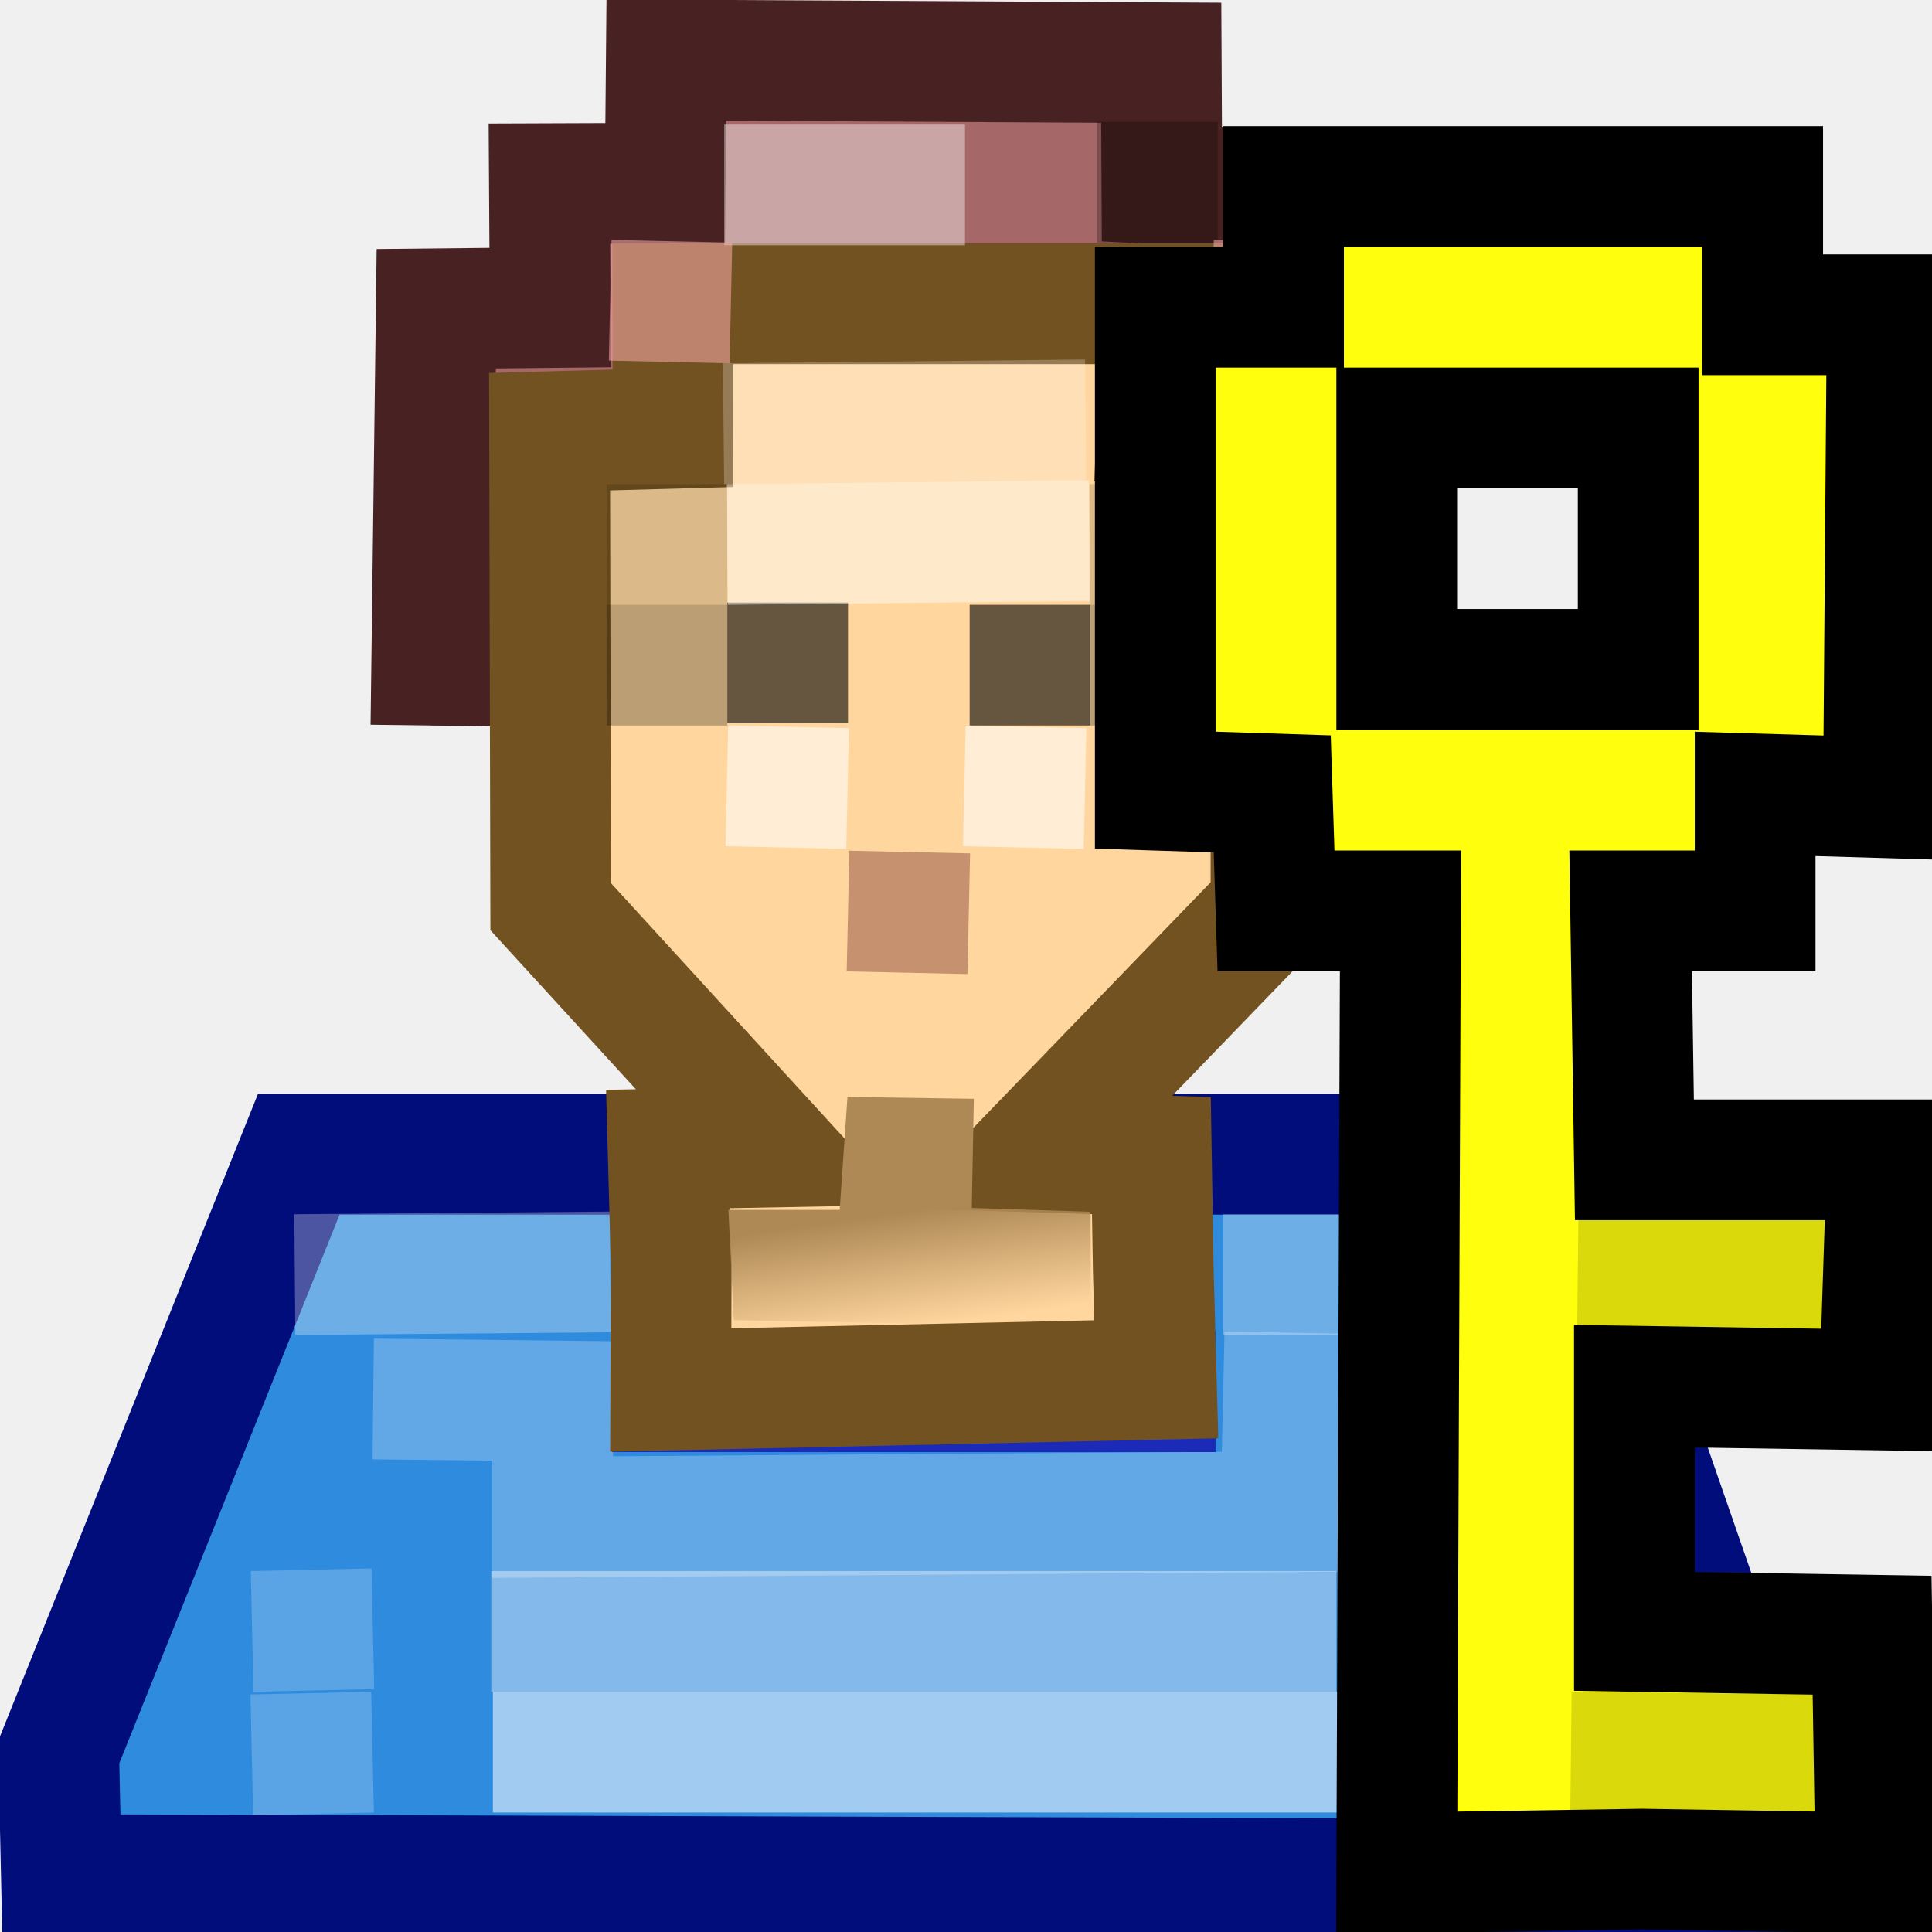
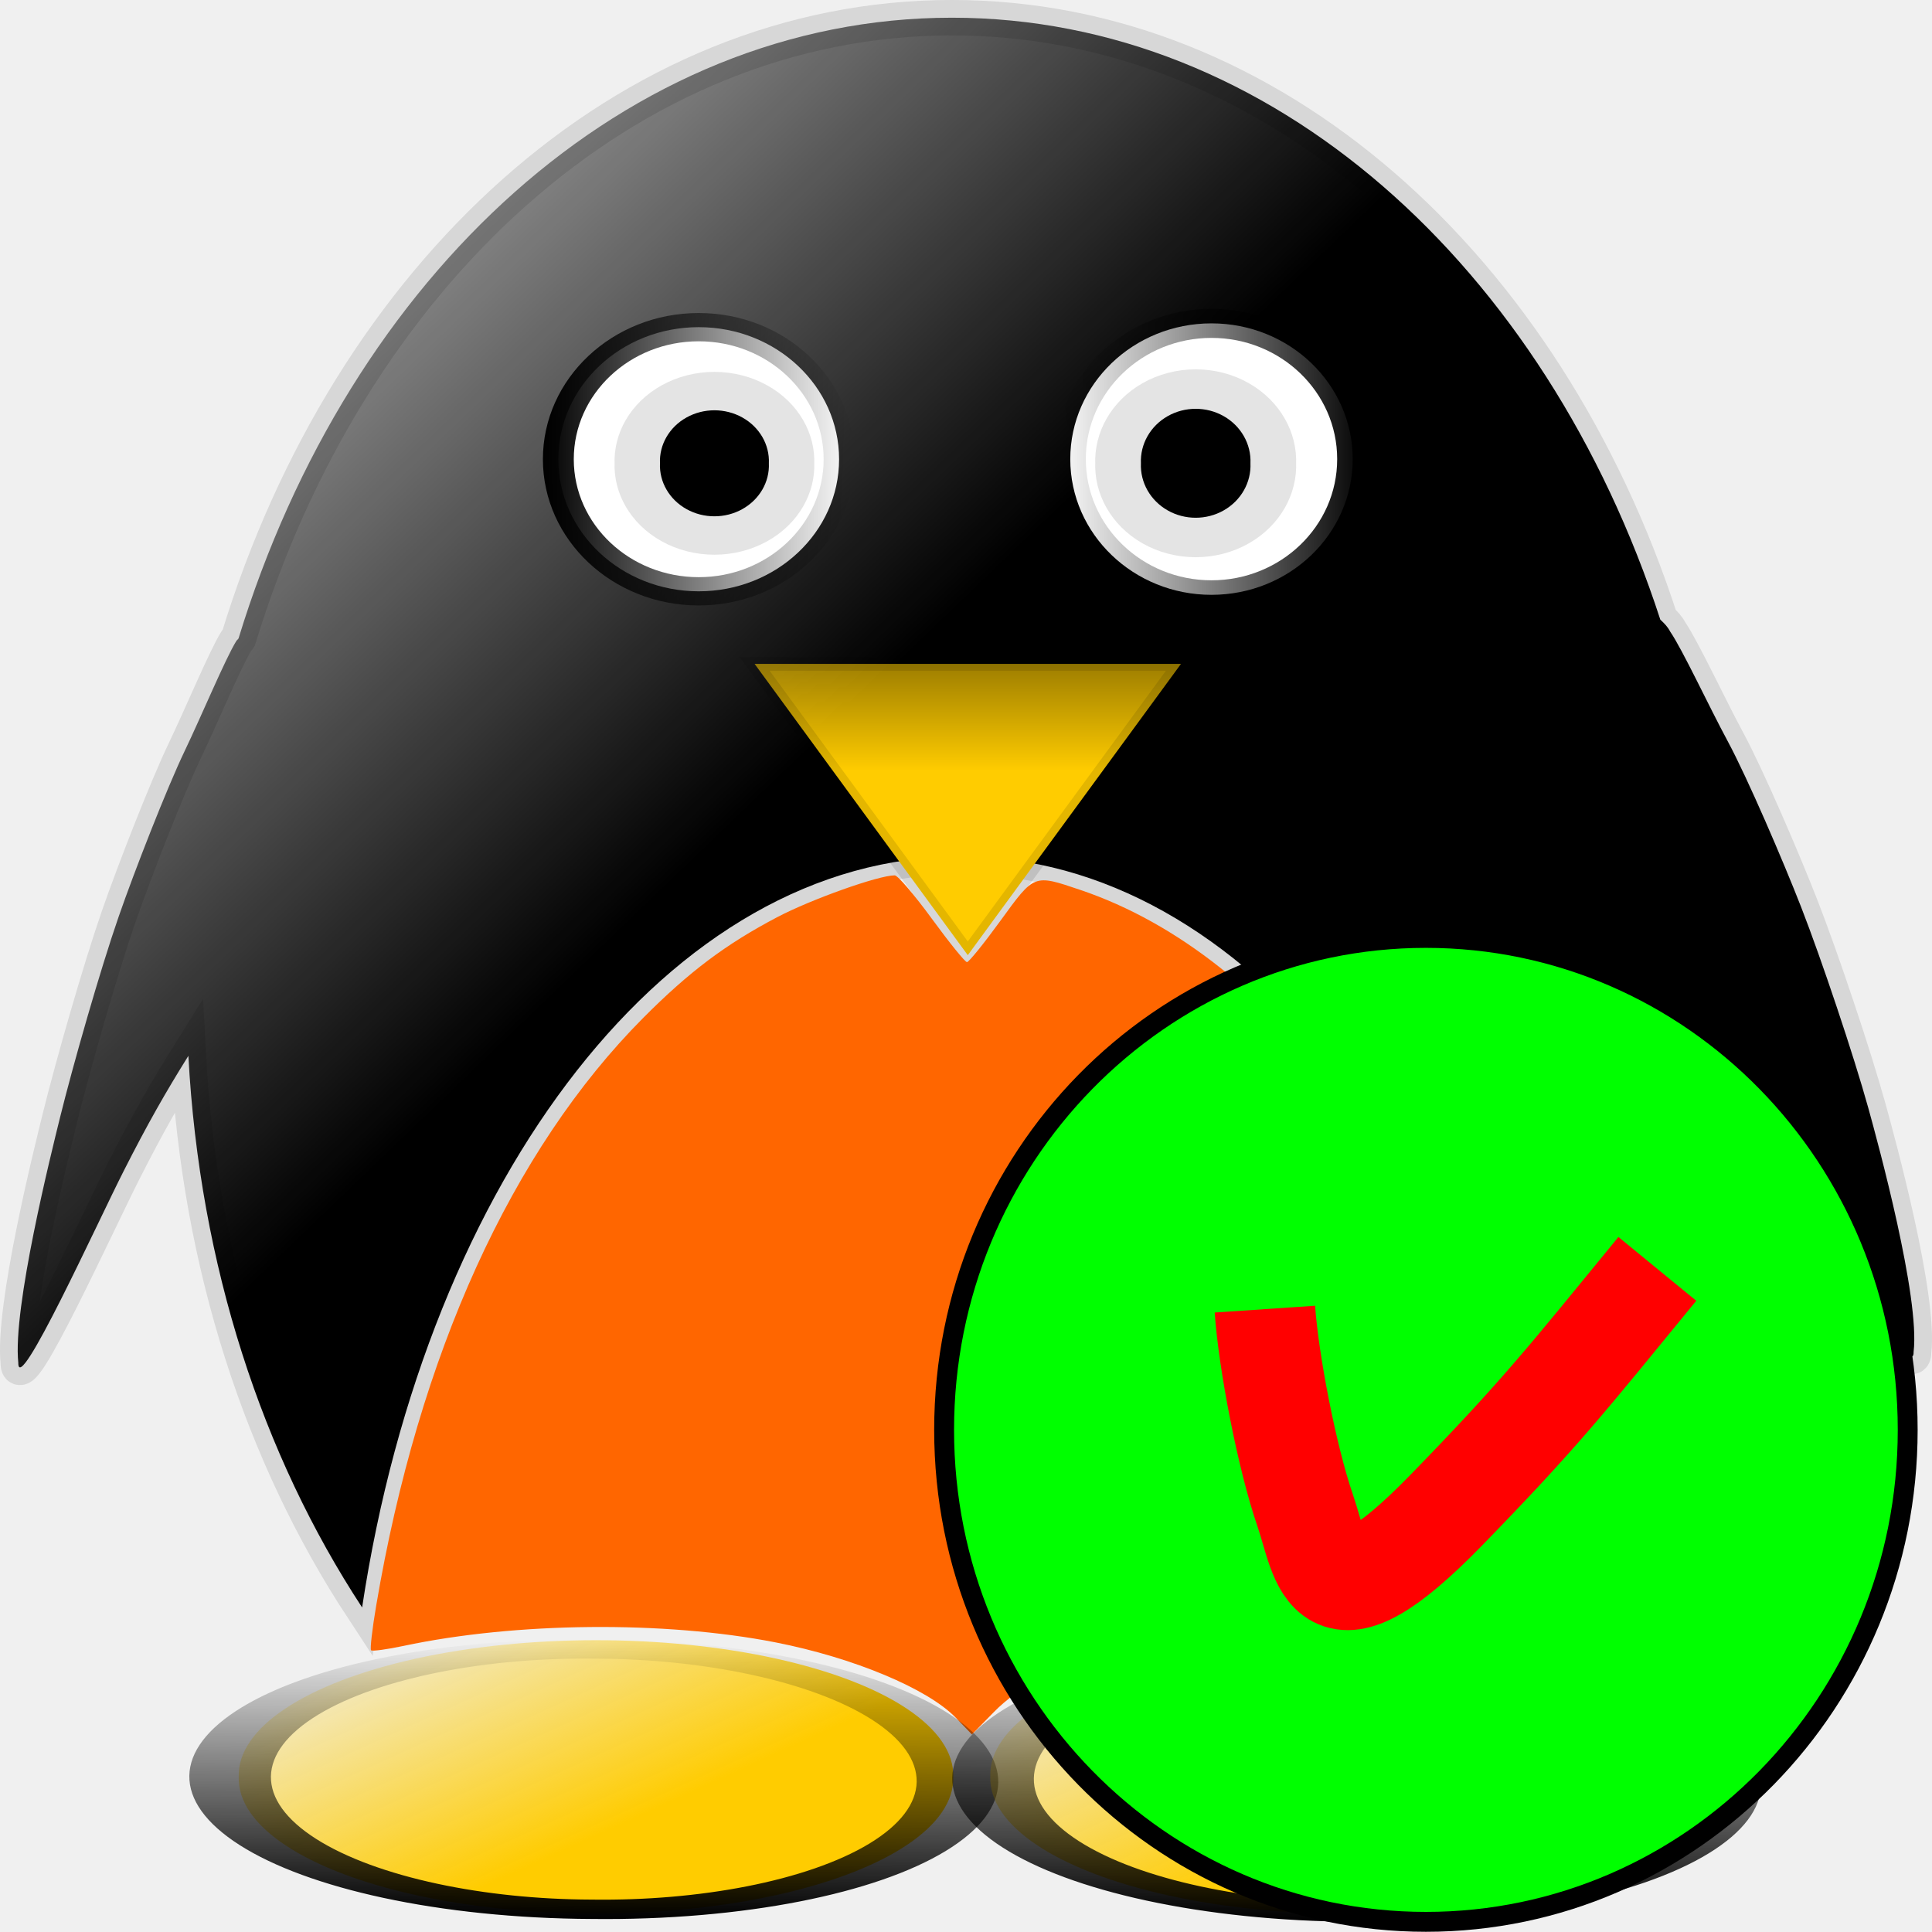
- <svg xmlns="http://www.w3.org/2000/svg" xmlns:xlink="http://www.w3.org/1999/xlink" width="96" height="96" id="svg2026" version="1.0">
-   <defs id="defs2028">
-     <linearGradient id="linearGradient3366">
-       <stop style="stop-color:#ae8955;stop-opacity:1;" offset="0" id="stop3368" />
-       <stop style="stop-color:#ae8955;stop-opacity:0;" offset="1" id="stop3370" />
+ <svg xmlns="http://www.w3.org/2000/svg" xmlns:xlink="http://www.w3.org/1999/xlink" width="96" height="96" id="svg4480" version="1.0">
+   <defs id="defs4482">
+     <linearGradient xlink:href="#linearGradient3595" id="linearGradient5518" gradientUnits="userSpaceOnUse" x1="53.543" y1="153.074" x2="69.19" y2="153.074" />
+     <linearGradient xlink:href="#linearGradient3278" id="linearGradient5516" gradientUnits="userSpaceOnUse" x1="62.878" y1="153.979" x2="56.949" y2="146.465" />
+     <linearGradient xlink:href="#linearGradient3595" id="linearGradient5514" gradientUnits="userSpaceOnUse" x1="53.543" y1="153.074" x2="69.19" y2="153.074" />
+     <linearGradient xlink:href="#linearGradient3278" id="linearGradient5512" gradientUnits="userSpaceOnUse" x1="62.878" y1="153.979" x2="56.949" y2="146.465" />
+     <linearGradient xlink:href="#linearGradient3306" id="linearGradient5510" gradientUnits="userSpaceOnUse" x1="76.014" y1="228.556" x2="76.014" y2="208.211" />
+     <linearGradient xlink:href="#linearGradient4811" id="linearGradient5508" gradientUnits="userSpaceOnUse" x1="227.794" y1="259.519" x2="237.886" y2="259.519" />
+     <linearGradient xlink:href="#linearGradient4811" id="linearGradient5506" gradientUnits="userSpaceOnUse" x1="227.794" y1="259.519" x2="237.886" y2="259.519" />
+     <linearGradient xlink:href="#linearGradient4823" id="linearGradient5504" gradientUnits="userSpaceOnUse" gradientTransform="matrix(2.099331,0,0,1.567918,-778.2585,-134.9011)" x1="202.768" y1="402.649" x2="178.996" y2="384.178" />
+     <linearGradient xlink:href="#linearGradient3595" id="linearGradient5108" gradientUnits="userSpaceOnUse" x1="53.543" y1="153.074" x2="69.19" y2="153.074" />
+     <linearGradient xlink:href="#linearGradient3278" id="linearGradient5106" gradientUnits="userSpaceOnUse" x1="62.878" y1="153.979" x2="56.949" y2="146.465" />
+     <linearGradient xlink:href="#linearGradient3595" id="linearGradient5104" gradientUnits="userSpaceOnUse" x1="53.543" y1="153.074" x2="69.19" y2="153.074" />
+     <linearGradient xlink:href="#linearGradient3278" id="linearGradient5102" gradientUnits="userSpaceOnUse" x1="62.878" y1="153.979" x2="56.949" y2="146.465" />
+     <linearGradient xlink:href="#linearGradient3306" id="linearGradient5100" gradientUnits="userSpaceOnUse" x1="76.014" y1="228.556" x2="76.014" y2="208.211" />
+     <linearGradient xlink:href="#linearGradient4811" id="linearGradient5098" gradientUnits="userSpaceOnUse" x1="227.794" y1="259.519" x2="237.886" y2="259.519" />
+     <linearGradient xlink:href="#linearGradient4811" id="linearGradient5096" gradientUnits="userSpaceOnUse" x1="227.794" y1="259.519" x2="237.886" y2="259.519" />
+     <linearGradient xlink:href="#linearGradient4823" id="linearGradient5142" gradientUnits="userSpaceOnUse" gradientTransform="matrix(2.099331,0,0,1.567918,-778.2585,-134.9011)" x1="202.768" y1="402.649" x2="178.996" y2="384.178" />
+     <linearGradient id="linearGradient3595">
+       <stop style="stop-color:#000000;stop-opacity:1;" offset="0" id="stop3597" />
+       <stop style="stop-color:#000000;stop-opacity:0;" offset="1" id="stop3599" />
    </linearGradient>
-     <linearGradient id="linearGradient3013">
-       <stop style="stop-color:white;stop-opacity:1;" offset="0" id="stop3015" />
-       <stop style="stop-color:white;stop-opacity:0;" offset="1" id="stop3017" />
+     <linearGradient id="linearGradient3278">
+       <stop id="stop3280" offset="0" style="stop-color:#ffcc00;stop-opacity:1;" />
+       <stop id="stop3282" offset="1" style="stop-color:#ffcc00;stop-opacity:0;" />
    </linearGradient>
-     <linearGradient id="linearGradient2911">
-       <stop style="stop-color:#cfa469;stop-opacity:1;" offset="0" id="stop2913" />
-       <stop style="stop-color:#cfa469;stop-opacity:0;" offset="1" id="stop2915" />
+     <linearGradient id="linearGradient3306">
+       <stop id="stop3308" offset="0" style="stop-color:#ffcc00;stop-opacity:1;" />
+       <stop id="stop3310" offset="1" style="stop-color:#ffcc00;stop-opacity:0;" />
    </linearGradient>
-     <linearGradient id="linearGradient3442">
-       <stop style="stop-color:black;stop-opacity:1;" offset="0" id="stop3444" />
-       <stop style="stop-color:black;stop-opacity:0;" offset="1" id="stop3446" />
+     <linearGradient id="linearGradient4811">
+       <stop id="stop4813" offset="0" style="stop-color:#000000;stop-opacity:1;" />
+       <stop id="stop4815" offset="1" style="stop-color:#000000;stop-opacity:0;" />
    </linearGradient>
-     <linearGradient id="linearGradient3415">
-       <stop style="stop-color:white;stop-opacity:1;" offset="0" id="stop3417" />
-       <stop style="stop-color:white;stop-opacity:0;" offset="1" id="stop3419" />
+     <linearGradient id="linearGradient4823">
+       <stop id="stop4825" offset="0" style="stop-color:#000000;stop-opacity:1;" />
+       <stop id="stop4827" offset="1" style="stop-color:#000000;stop-opacity:0;" />
    </linearGradient>
-     <linearGradient id="linearGradient3405">
-       <stop style="stop-color:white;stop-opacity:1;" offset="0" id="stop3407" />
-       <stop style="stop-color:white;stop-opacity:0;" offset="1" id="stop3409" />
-     </linearGradient>
-     <linearGradient id="linearGradient2404">
-       <stop style="stop-color:#ffffff;stop-opacity:1;" offset="0" id="stop2406" />
-       <stop style="stop-color:#ffffff;stop-opacity:0;" offset="1" id="stop2408" />
-     </linearGradient>
-     <linearGradient xlink:href="#linearGradient3012" id="linearGradient2286" gradientUnits="userSpaceOnUse" gradientTransform="matrix(1.189866,0,0,1.189677,-7.516981,-4.68647)" x1="10.108" y1="12.784" x2="14.733" y2="12.784" spreadMethod="reflect" />
-     <linearGradient id="linearGradient3743">
-       <stop style="stop-color:#000000;stop-opacity:1;" offset="0" id="stop3745" />
-       <stop style="stop-color:#000000;stop-opacity:0;" offset="1" id="stop3747" />
-     </linearGradient>
-     <linearGradient id="linearGradient3733">
-       <stop style="stop-color:#000000;stop-opacity:1;" offset="0" id="stop3735" />
-       <stop style="stop-color:#000000;stop-opacity:0;" offset="1" id="stop3737" />
-     </linearGradient>
-     <radialGradient xlink:href="#linearGradient4900" id="radialGradient6321" gradientUnits="userSpaceOnUse" gradientTransform="matrix(0.140191,0,0,3.467823e-2,-158.9206,-19.9118)" cx="1059.926" cy="60.916" fx="1059.926" fy="60.916" r="59.479" />
-     <linearGradient id="linearGradient3019">
-       <stop style="stop-color:#ffffff;stop-opacity:1;" offset="0" id="stop3021" />
-       <stop id="stop2485" offset="0.25" style="stop-color:#ffffff;stop-opacity:0.655;" />
-       <stop id="stop2477" offset="0.5" style="stop-color:#000000;stop-opacity:0.299;" />
-       <stop style="stop-color:#ffffff;stop-opacity:0.247;" offset="0.75" id="stop2481" />
-       <stop id="stop2483" offset="0.875" style="stop-color:#ffffff;stop-opacity:1;" />
-       <stop style="stop-color:#ffffff;stop-opacity:1;" offset="1" id="stop3023" />
-     </linearGradient>
-     <linearGradient xlink:href="#linearGradient3019" id="linearGradient6323" gradientUnits="userSpaceOnUse" gradientTransform="matrix(1.91186e-2,-0.177887,-0.180489,-2.700197e-4,20.83249,22.24678)" spreadMethod="reflect" x1="-86.469" y1="59.117" x2="152.718" y2="62.138" />
-     <linearGradient id="linearGradient3031">
-       <stop style="stop-color:#000000;stop-opacity:1;" offset="0" id="stop3033" />
-       <stop style="stop-color:#000000;stop-opacity:0;" offset="1" id="stop3035" />
-     </linearGradient>
-     <linearGradient xlink:href="#linearGradient3031" id="linearGradient6325" gradientUnits="userSpaceOnUse" gradientTransform="matrix(-1.369896e-2,-0.234664,-0.172042,-1.137148e-3,21.97012,27.75445)" x1="61.333" y1="74.088" x2="96.821" y2="73.013" />
-     <linearGradient id="linearGradient3150">
-       <stop style="stop-color:#ffffff;stop-opacity:1;" offset="0" id="stop3152" />
-       <stop style="stop-color:#ffffff;stop-opacity:0;" offset="1" id="stop3154" />
-     </linearGradient>
-     <linearGradient xlink:href="#linearGradient3150" id="linearGradient6327" gradientUnits="userSpaceOnUse" gradientTransform="matrix(-0.19376,-1.492815e-3,-3.361656e-3,0.25488,41.0169,-5.690754)" x1="64.759" y1="6.495" x2="65.223" y2="30.935" />
-     <linearGradient id="linearGradient2683">
-       <stop style="stop-color:#ffffff;stop-opacity:1;" offset="0" id="stop2685" />
-       <stop style="stop-color:#ffffff;stop-opacity:0;" offset="1" id="stop2687" />
-     </linearGradient>
-     <linearGradient xlink:href="#linearGradient2683" id="linearGradient6329" gradientUnits="userSpaceOnUse" gradientTransform="matrix(9.639045e-3,-0.221663,-0.151151,2.009705e-3,76.4258,14.56862)" x1="110.722" y1="380.907" x2="25.045" y2="424.196" />
-     <linearGradient xlink:href="#linearGradient2814" id="linearGradient6331" gradientUnits="userSpaceOnUse" gradientTransform="matrix(7.877002e-3,-0.166685,-0.150321,1.461963e-3,81.0278,45.16368)" x1="138.32" y1="483.379" x2="181.498" y2="484.258" />
-     <linearGradient id="linearGradient2814">
-       <stop style="stop-color:#ffffff;stop-opacity:1;" offset="0" id="stop2816" />
-       <stop style="stop-color:#ffffff;stop-opacity:0;" offset="1" id="stop2818" />
-     </linearGradient>
-     <linearGradient xlink:href="#linearGradient2814" id="linearGradient6333" gradientUnits="userSpaceOnUse" gradientTransform="matrix(7.121993e-3,-0.151621,-0.103865,1.048699e-3,56.09295,41.8256)" x1="180.402" y1="500.822" x2="210.253" y2="485.397" />
-     <radialGradient xlink:href="#linearGradient4900" id="radialGradient2256" gradientUnits="userSpaceOnUse" gradientTransform="matrix(0.140068,0,0,5.240479e-2,-138.8925,13.93733)" cx="1059.926" cy="60.916" fx="1059.926" fy="60.916" r="59.479" />
-     <linearGradient xlink:href="#linearGradient4242" id="linearGradient2258" gradientUnits="userSpaceOnUse" x1="390.39" y1="1120.912" x2="465.564" y2="1253.42" />
-     <radialGradient xlink:href="#linearGradient4234" id="radialGradient2260" gradientUnits="userSpaceOnUse" cx="342.121" cy="1181.537" fx="342.121" fy="1181.537" r="109.99" />
-     <linearGradient xlink:href="#linearGradient3012" id="linearGradient2262" gradientUnits="userSpaceOnUse" gradientTransform="matrix(0.927007,0,0,0.927007,28.26143,3.270183)" x1="12.937" y1="13.366" x2="14.733" y2="12.784" />
-     <linearGradient id="linearGradient4667">
-       <stop style="stop-color:#ffffff;stop-opacity:1;" offset="0" id="stop4669" />
-       <stop style="stop-color:#ffffff;stop-opacity:0;" offset="1" id="stop4671" />
-     </linearGradient>
-     <linearGradient xlink:href="#linearGradient4667" id="linearGradient4673" x1="-1.081" y1="1.91" x2="5.592" y2="5.93" gradientUnits="userSpaceOnUse" spreadMethod="repeat" />
-     <linearGradient id="linearGradient4679">
-       <stop style="stop-color:#ffffff;stop-opacity:1;" offset="0" id="stop4681" />
-       <stop style="stop-color:#ffffff;stop-opacity:0;" offset="1" id="stop4683" />
-     </linearGradient>
-     <linearGradient xlink:href="#linearGradient4679" id="linearGradient4685" x1="4.474" y1="2.827" x2="4.074" y2="1.4" gradientUnits="userSpaceOnUse" />
-     <linearGradient id="linearGradient3012">
-       <stop style="stop-color:#ffffff;stop-opacity:1;" offset="0" id="stop3014" />
-       <stop style="stop-color:#ffffff;stop-opacity:0;" offset="1" id="stop3016" />
-     </linearGradient>
-     <linearGradient id="linearGradient2993">
-       <stop style="stop-color:#ffffff;stop-opacity:1;" offset="0" id="stop2995" />
-       <stop style="stop-color:#ffffff;stop-opacity:0;" offset="1" id="stop2997" />
-     </linearGradient>
-     <radialGradient xlink:href="#linearGradient4900" id="radialGradient3801" gradientUnits="userSpaceOnUse" gradientTransform="matrix(0.140068,0,0,5.240479e-2,-138.8258,13.96246)" cx="1059.926" cy="60.916" fx="1059.926" fy="60.916" r="59.479" />
-     <linearGradient id="linearGradient4242">
-       <stop style="stop-color:#ffffff;stop-opacity:1;" offset="0" id="stop4244" />
-       <stop style="stop-color:#ffffff;stop-opacity:0;" offset="1" id="stop4246" />
-     </linearGradient>
-     <linearGradient xlink:href="#linearGradient4242" id="linearGradient4248" x1="390.39" y1="1120.912" x2="465.564" y2="1253.42" gradientUnits="userSpaceOnUse" />
-     <linearGradient id="linearGradient4234">
-       <stop style="stop-color:#ffffff;stop-opacity:1;" offset="0" id="stop4236" />
-       <stop style="stop-color:#ffffff;stop-opacity:0;" offset="1" id="stop4238" />
-     </linearGradient>
-     <radialGradient xlink:href="#linearGradient4234" id="radialGradient3846" cx="342.121" cy="1181.537" fx="342.121" fy="1181.537" r="109.99" gradientUnits="userSpaceOnUse" />
-     <linearGradient id="linearGradient4900">
-       <stop style="stop-color:#000000;stop-opacity:1;" offset="0" id="stop4902" />
-       <stop style="stop-color:#000000;stop-opacity:0;" offset="1" id="stop4904" />
-     </linearGradient>
-     <linearGradient xlink:href="#linearGradient2993" id="linearGradient2999" x1="6.244" y1="4.769" x2="8.137" y2="6.931" gradientUnits="userSpaceOnUse" />
-     <linearGradient xlink:href="#linearGradient3012" id="linearGradient3018" x1="12.937" y1="13.366" x2="14.733" y2="12.784" gradientUnits="userSpaceOnUse" gradientTransform="matrix(0.905083,0,0,-0.905083,-0.335587,23.70696)" />
-     <linearGradient xlink:href="#linearGradient3012" id="linearGradient4402" gradientUnits="userSpaceOnUse" gradientTransform="matrix(0.905083,0,0,-0.905083,-0.592111,23.6152)" x1="12.937" y1="13.366" x2="14.733" y2="12.784" />
-     <linearGradient xlink:href="#linearGradient4667" id="linearGradient2476" gradientUnits="userSpaceOnUse" spreadMethod="repeat" x1="-1.081" y1="1.91" x2="5.592" y2="5.93" />
-     <linearGradient xlink:href="#linearGradient4679" id="linearGradient2478" gradientUnits="userSpaceOnUse" x1="4.252" y1="1.984" x2="3.599" y2="0.597" />
-     <linearGradient xlink:href="#linearGradient3031" id="linearGradient3676" gradientUnits="userSpaceOnUse" gradientTransform="matrix(-1.340481e-2,-0.248579,-0.168348,-1.204574e-3,21.60135,29.40044)" x1="61.333" y1="74.088" x2="96.821" y2="73.013" />
-     <linearGradient xlink:href="#linearGradient3150" id="linearGradient3678" gradientUnits="userSpaceOnUse" gradientTransform="matrix(-0.181996,-1.171929e-3,-3.157555e-3,0.200093,21.26333,-0.922152)" x1="64.567" y1="17.566" x2="64.937" y2="33.659" />
-     <linearGradient xlink:href="#linearGradient3733" id="linearGradient3739" x1="9.645" y1="17" x2="9.654" y2="19" gradientUnits="userSpaceOnUse" gradientTransform="matrix(0.763801,0,0,1.427397,2.25158,-7.048383)" />
-     <radialGradient xlink:href="#linearGradient3743" id="radialGradient3749" cx="3.337" cy="17.52" fx="3.337" fy="17.52" r="1" gradientUnits="userSpaceOnUse" gradientTransform="matrix(2.024072,0,0,2.973355,-3.311436,-34.87565)" />
-     <radialGradient xlink:href="#linearGradient3743" id="radialGradient3753" gradientUnits="userSpaceOnUse" gradientTransform="matrix(2.024072,0,0,2.973355,-23.09062,-34.87565)" cx="3.337" cy="17.52" fx="3.337" fy="17.52" r="1" />
-     <radialGradient xlink:href="#linearGradient2404" id="radialGradient2410" cx="5.222" cy="4.5" fx="5.222" fy="4.5" r="2.5" gradientTransform="matrix(0,0.5625,-0.7375,0,11.81875,-0.28125)" gradientUnits="userSpaceOnUse" />
-     <linearGradient xlink:href="#linearGradient3405" id="linearGradient3411" x1="6.63" y1="7.69" x2="6.562" y2="12.877" gradientUnits="userSpaceOnUse" gradientTransform="matrix(1.147047,0,0,0.852428,-1.176769,2.336589)" />
-     <linearGradient xlink:href="#linearGradient3415" id="linearGradient3421" x1="5.225" y1="0.85" x2="8.15" y2="9.25" gradientUnits="userSpaceOnUse" gradientTransform="matrix(1.144421,0,0,1.020223,-21.15539,5.669005e-2)" spreadMethod="reflect" />
-     <linearGradient xlink:href="#linearGradient3442" id="linearGradient3448" x1="6.469" y1="10.141" x2="9.281" y2="13.547" gradientUnits="userSpaceOnUse" gradientTransform="matrix(1.145154,0,0,0.99817,-21.16162,7.714609e-2)" />
-     <linearGradient xlink:href="#linearGradient3415" id="linearGradient2870" gradientUnits="userSpaceOnUse" gradientTransform="matrix(1.144421,0,0,1.020223,-12.75072,16.14186)" spreadMethod="reflect" x1="5.225" y1="0.85" x2="8.15" y2="9.25" />
-     <linearGradient xlink:href="#linearGradient3013" id="linearGradient3066" gradientUnits="userSpaceOnUse" x1="7.928" y1="9" x2="8.062" y2="15.417" gradientTransform="translate(24.18462,1.889301)" />
-     <linearGradient xlink:href="#linearGradient2911" id="linearGradient3068" gradientUnits="userSpaceOnUse" x1="7.555" y1="10.007" x2="7.555" y2="11.694" gradientTransform="translate(24.18462,1.889301)" />
-     <linearGradient xlink:href="#linearGradient3366" id="linearGradient3372" x1="7.51" y1="10.028" x2="7.643" y2="10.98" gradientUnits="userSpaceOnUse" />
-     <linearGradient xlink:href="#linearGradient3366" id="linearGradient4159" gradientUnits="userSpaceOnUse" x1="7.51" y1="10.028" x2="7.643" y2="10.98" gradientTransform="matrix(5.998874,0,0,5.998874,0.14559,5.681232e-2)" />
  </defs>
  <g id="layer1">
-     <path style="fill:#2f8bdd;fill-opacity:1;fill-rule:evenodd;stroke:#000d7a;stroke-width:5.999px;stroke-linecap:butt;stroke-linejoin:miter;stroke-opacity:1" d="M 2.916,87.068 L 14.846,57.356 L 76.618,57.356 L 87.036,87.333 L 87.202,93.411 L 3.049,93.146 L 2.916,87.068 z " id="path2866" />
-     <path style="opacity:0.25;fill:none;fill-rule:evenodd;stroke:white;stroke-width:5.999px;stroke-linecap:butt;stroke-linejoin:miter;stroke-opacity:1" d="M 18.545,69.515 L 27.458,69.613 L 27.458,75.383 L 63.646,75.118 L 63.778,69.216 L 72.535,69.382" id="path3102" />
-     <path style="opacity:0.407;fill:none;fill-rule:evenodd;stroke:white;stroke-width:5.999px;stroke-linecap:butt;stroke-linejoin:miter;stroke-opacity:1" d="M 24.411,81.065 L 66.403,81.065" id="path3117" />
-     <path style="opacity:0.547;fill:none;fill-rule:evenodd;stroke:white;stroke-width:5.999px;stroke-linecap:butt;stroke-linejoin:miter;stroke-opacity:1" d="M 24.489,87.064 L 66.481,87.064" id="path3119" />
-     <path style="opacity:0.209;fill:none;fill-rule:evenodd;stroke:white;stroke-width:5.999px;stroke-linecap:butt;stroke-linejoin:miter;stroke-opacity:1" d="M 12.512,87.197 L 18.511,87.064" id="path3132" />
-     <path style="opacity:0.209;fill:none;fill-rule:evenodd;stroke:white;stroke-width:5.999px;stroke-linecap:butt;stroke-linejoin:miter;stroke-opacity:1" d="M 12.528,81.065 L 18.527,80.933" id="path3134" />
-     <path style="opacity:0.297;fill:none;fill-rule:evenodd;stroke:white;stroke-width:5.999px;stroke-linecap:butt;stroke-linejoin:miter;stroke-opacity:1" d="M 14.649,63.334 L 30.324,63.201" id="path3144" />
-     <path style="opacity:0.297;fill:none;fill-rule:evenodd;stroke:white;stroke-width:5.999px;stroke-linecap:butt;stroke-linejoin:miter;stroke-opacity:1" d="M 60.779,63.334 L 75.792,63.334" id="path3146" />
-     <path style="fill:none;fill-rule:evenodd;stroke:#1b2bb7;stroke-width:5.999px;stroke-linecap:butt;stroke-linejoin:miter;stroke-opacity:1" d="M 30.41,69.153 L 60.405,69.153" id="path3364" />
-     <path style="fill:#a56767;fill-opacity:1;fill-rule:evenodd;stroke:#482222;stroke-width:5.999px;stroke-linecap:butt;stroke-linejoin:miter;stroke-opacity:1" d="M 21.412,36.05 L 21.677,15.342 L 27.338,15.282 L 27.299,9.125 L 33.053,9.103 L 33.108,2.983 L 57.702,3.116 L 57.733,9.147 L 63.433,9.445 L 63.201,15.036 L 68.801,15.059 L 69.133,36.05" id="path2874" />
-     <path style="fill:#ffd69e;fill-opacity:1;fill-rule:evenodd;stroke:#735221;stroke-width:5.999px;stroke-linecap:butt;stroke-linejoin:miter;stroke-opacity:1" d="M 57.455,68.537 L 57.306,63.097 L 57.212,57.42 L 51.38,57.239 L 63.155,45.054 L 63.155,21.127 L 57.509,20.996 L 57.78,15.095 L 33.433,15.095 L 33.44,21.282 L 27.309,21.451 L 27.364,45.054 L 38.289,56.997 L 33.196,57.094 L 33.352,62.816 L 33.329,69.068 L 57.455,68.537 z " id="path2872" />
-     <path style="opacity:1;fill:url(#linearGradient4159);fill-opacity:1;fill-rule:evenodd;stroke:none;stroke-width:1px;stroke-linecap:butt;stroke-linejoin:miter;stroke-opacity:1" d="M 42.11,54.506 L 48.39,54.599 L 48.285,60.024 L 54.19,60.212 L 54.206,65.927 L 36.459,65.601 L 36.194,60.118 L 41.724,60.118 L 42.11,54.506 z " id="path2882" />
-     <path style="opacity:0.599;fill:none;fill-rule:evenodd;stroke:black;stroke-width:5.999px;stroke-linecap:butt;stroke-linejoin:miter;stroke-opacity:1" d="M 36.139,32.941 L 42.138,32.941" id="path2884" />
-     <path style="opacity:0.599;fill:none;fill-rule:evenodd;stroke:black;stroke-width:5.999px;stroke-linecap:butt;stroke-linejoin:miter;stroke-opacity:1" d="M 48.181,33.051 L 54.18,33.051" id="path2886" />
-     <path style="opacity:0.459;fill:none;fill-rule:evenodd;stroke:white;stroke-width:5.999px;stroke-linecap:butt;stroke-linejoin:miter;stroke-opacity:1" d="M 36.139,27.052 L 54.135,26.864" id="path2919" />
-     <path style="opacity:0.244;fill:none;fill-rule:evenodd;stroke:white;stroke-width:5.999px;stroke-linecap:butt;stroke-linejoin:miter;stroke-opacity:1" d="M 35.951,21.053 L 53.948,20.865" id="path2921" />
-     <path style="opacity:0.262;fill:none;fill-rule:evenodd;stroke:black;stroke-width:5.999px;stroke-linecap:butt;stroke-linejoin:miter;stroke-opacity:1" d="M 30.14,33.051 L 36.139,33.051" id="path2923" />
-     <path style="opacity:0.262;fill:none;fill-rule:evenodd;stroke:black;stroke-width:5.999px;stroke-linecap:butt;stroke-linejoin:miter;stroke-opacity:1" d="M 54.135,33.051 L 60.134,33.051" id="path2925" />
-     <path style="opacity:0.262;fill:none;fill-rule:evenodd;stroke:black;stroke-width:5.999px;stroke-linecap:butt;stroke-linejoin:miter;stroke-opacity:1" d="M 54.51,9.055 L 60.509,9.055" id="path2927" />
-     <path style="opacity:0.378;fill:none;fill-rule:evenodd;stroke:#652020;stroke-width:5.999px;stroke-linecap:butt;stroke-linejoin:miter;stroke-opacity:1" d="M 42.138,45.269 L 48.137,45.402" id="path2937" />
-     <path style="opacity:0.564;fill:none;fill-rule:evenodd;stroke:white;stroke-width:5.999px;stroke-linecap:butt;stroke-linejoin:miter;stroke-opacity:1" d="M 36.118,39.049 L 42.117,39.182" id="path2941" />
-     <path style="opacity:0.564;fill:none;fill-rule:evenodd;stroke:white;stroke-width:5.999px;stroke-linecap:butt;stroke-linejoin:miter;stroke-opacity:1" d="M 47.916,39.049 L 53.915,39.182" id="path2943" />
-     <path style="opacity:0.564;fill:white;fill-opacity:1;fill-rule:evenodd;stroke:#f8a8a8;stroke-width:5.999px;stroke-linecap:butt;stroke-linejoin:miter;stroke-opacity:1" d="M 60.244,14.921 L 66.242,15.054" id="path2949" />
-     <path style="opacity:0.14;fill:none;fill-rule:evenodd;stroke:black;stroke-width:5.999px;stroke-linecap:butt;stroke-linejoin:miter;stroke-opacity:1" d="M 30.14,27.052 L 36.139,27.052" id="path2955" />
-     <path style="opacity:0.14;fill:none;fill-rule:evenodd;stroke:black;stroke-width:5.999px;stroke-linecap:butt;stroke-linejoin:miter;stroke-opacity:1" d="M 54.135,27.052 L 60.134,27.052" id="path2957" />
-     <path style="opacity:0.407;fill:none;fill-rule:evenodd;stroke:white;stroke-width:5.999px;stroke-linecap:butt;stroke-linejoin:miter;stroke-opacity:1" d="M 35.985,9.188 L 47.949,9.188" id="path2988" />
-     <path style="opacity:0.564;fill:none;fill-rule:evenodd;stroke:#f8a8a8;stroke-width:5.999px;stroke-linecap:butt;stroke-linejoin:miter;stroke-opacity:1" d="M 30.319,14.921 L 36.318,15.054" id="path3104" />
-     <path style="opacity:0.209;fill:none;fill-rule:evenodd;stroke:white;stroke-width:5.999px;stroke-linecap:butt;stroke-linejoin:miter;stroke-opacity:1" d="M 72.569,87.064 L 78.568,86.932" id="path3136" />
-     <path style="opacity:0.209;fill:none;fill-rule:evenodd;stroke:white;stroke-width:5.999px;stroke-linecap:butt;stroke-linejoin:miter;stroke-opacity:1" d="M 72.584,80.933 L 78.583,80.8" id="path3138" />
-     <path style="fill:#fffe0d;fill-opacity:1;fill-rule:evenodd;stroke:black;stroke-width:5.999px;stroke-linecap:butt;stroke-linejoin:miter;stroke-opacity:1" d="M 63.779,9.266 L 63.779,15.265 L 57.405,15.265 L 57.405,39.261 L 63.217,39.448 L 63.404,45.26 L 69.59,45.26 L 69.403,93.063 L 81.588,92.876 L 93.211,93.063 L 93.023,81.253 L 81.213,81.065 L 81.213,68.88 L 93.398,69.068 L 93.773,57.632 L 87.212,57.632 L 81.213,57.632 L 81.026,45.26 L 87.212,45.26 L 87.212,39.448 L 93.586,39.636 L 93.773,15.64 L 87.587,15.64 L 87.587,9.266 L 63.779,9.266 z M 69.403,21.264 L 81.401,21.264 L 81.401,33.262 L 69.403,33.262 L 69.403,21.264 z " id="path4016" />
-     <path style="opacity:0.145;fill:none;fill-rule:evenodd;stroke:black;stroke-width:5.999px;stroke-linecap:butt;stroke-linejoin:miter;stroke-opacity:1" d="M 90.664,63.321 L 78.401,63.188" id="path4202" />
-     <path style="opacity:0.145;fill:none;fill-rule:evenodd;stroke:black;stroke-width:5.999px;stroke-linecap:butt;stroke-linejoin:miter;stroke-opacity:1" d="M 90.324,87.197 L 78.061,87.064" id="path4204" />
+     <g style="display:inline" id="g6716" transform="translate(412,-632.3622)">
+       <g transform="translate(-14.00357,168.1879)" id="g5470" style="display:inline">
+         <path id="path5472" d="M -350.698,465.054 C -366.865,465.054 -380.632,477.873 -386.143,495.896 C -386.172,495.948 -386.241,495.99 -386.265,496.044 C -386.807,496.926 -387.986,499.751 -388.818,501.486 C -389.699,503.321 -391.322,507.476 -392.101,509.724 C -393.016,512.361 -394.371,517.099 -395.02,519.727 C -395.45,521.473 -397.377,529.18 -397.087,531.887 C -397.119,533.638 -393.163,524.947 -391.858,522.375 C -390.655,520.003 -389.767,518.449 -388.636,516.638 C -388.078,527.043 -384.962,536.487 -380.003,544.048 C -376.77,522.661 -364.688,506.733 -350.272,506.733 C -336.092,506.733 -324.187,522.16 -320.725,543.018 C -316.002,535.397 -313.095,525.964 -312.699,515.657 C -311.248,517.703 -310.224,519.245 -308.747,521.835 C -307.283,524.404 -302.874,533.096 -302.911,531.348 C -302.585,528.645 -304.677,520.979 -305.16,519.236 C -305.888,516.613 -307.478,511.867 -308.504,509.234 C -309.379,506.989 -311.164,502.828 -312.152,500.996 C -313.087,499.263 -314.401,496.435 -315.01,495.553 C -315.121,495.331 -315.3,495.143 -315.496,494.965 C -321.202,477.422 -334.804,465.054 -350.698,465.054 z" style="fill:url(#linearGradient5504);fill-opacity:1;fill-rule:nonzero;stroke:#000000;stroke-width:1.76;stroke-opacity:0.108" />
+         <g transform="matrix(4.253548,0,0,3.880048,-1408.156,-1009.726)" id="g5474">
+           <path style="opacity:1;fill:#ffffff;fill-opacity:1;fill-rule:nonzero;stroke:url(#linearGradient5506);stroke-opacity:1" id="path5476" d="M 237.386,259.519 A 4.546,4.672 0 1 1 228.294,259.519 A 4.546,4.672 0 1 1 237.386,259.519 z" transform="matrix(0.3607184,0,0,0.3620237,161.6589,291.7956)" />
+           <path style="opacity:1;fill:#000000;fill-opacity:1;fill-rule:nonzero;stroke:#000000;stroke-opacity:0.108" id="path5478" d="M 232.335,394.342 A 0.6,0.663 0 1 1 231.136,394.342 A 0.6,0.663 0 1 1 232.335,394.342 z" transform="matrix(1.060943,0,0,0.9837104,-2.6048091e-2,-2.118651)" />
+         </g>
+         <g transform="matrix(-4.279084,0,0,3.987479,713.3529,-1051.174)" id="g5480">
+           <path style="opacity:1;fill:#ffffff;fill-opacity:1;fill-rule:nonzero;stroke:url(#linearGradient5508);stroke-opacity:1" id="path5482" d="M 237.386,259.519 A 4.546,4.672 0 1 1 228.294,259.519 A 4.546,4.672 0 1 1 237.386,259.519 z" transform="matrix(0.3607184,0,0,0.3620237,161.6589,291.7956)" />
+           <path style="opacity:1;fill:#000000;fill-opacity:1;fill-rule:nonzero;stroke:#000000;stroke-opacity:0.108" id="path5484" d="M 232.335,394.342 A 0.6,0.663 0 1 1 231.136,394.342 A 0.6,0.663 0 1 1 232.335,394.342 z" transform="matrix(1.060943,0,0,0.9837104,-2.6048091e-2,-2.118651)" />
+         </g>
+         <path transform="matrix(0.8640377,0,0,0.68161,-415.5865,346.6994)" d="M 76.014,241.981 L 69.884,231.364 L 63.754,220.747 L 76.014,220.747 L 88.274,220.747 L 82.144,231.364 L 76.014,241.981 z" id="path5486" style="fill:url(#linearGradient5510);fill-opacity:1;fill-rule:nonzero;stroke:#000000;stroke-width:1;stroke-miterlimit:4;stroke-dasharray:none;stroke-opacity:0.108" />
+         <path id="path5488" d="M -350.5,549.531 C -351.893,548.085 -355.586,546.542 -359.472,545.781 C -364.982,544.703 -372.372,544.773 -377.943,545.958 C -378.775,546.135 -379.502,546.233 -379.559,546.176 C -379.615,546.119 -379.502,545.124 -379.305,543.965 C -377.193,531.482 -372.578,521.327 -366.026,514.743 C -363.753,512.459 -361.927,511.087 -359.377,509.748 C -357.684,508.858 -354.344,507.67 -353.537,507.67 C -353.389,507.67 -352.559,508.64 -351.693,509.826 C -350.827,511.012 -350.042,511.982 -349.948,511.982 C -349.855,511.982 -349.109,511.06 -348.291,509.934 C -346.589,507.591 -346.639,507.61 -344.327,508.39 C -334.602,511.671 -326.374,522.819 -322.587,537.849 C -321.99,540.219 -320.996,545.451 -321.143,545.451 C -321.208,545.451 -321.969,545.315 -322.833,545.149 C -325.703,544.597 -330.606,544.359 -333.985,544.606 C -340.982,545.119 -346.188,546.771 -348.613,549.247 L -349.702,550.359 L -350.5,549.531 z" style="fill:#ff6600;fill-opacity:1;fill-rule:nonzero;stroke:none;stroke-opacity:1" />
+         <g id="g5490" transform="matrix(1.000007,0,0,0.9992085,-514.2833,-127.576)">
+           <path style="fill:url(#linearGradient5512);fill-opacity:1;fill-rule:nonzero;stroke:none;stroke-opacity:0.108" id="path5492" d="M 68.69,153.074 A 7.324,4.798 0 1 1 54.043,153.074 A 7.324,4.798 0 1 1 68.69,153.074 z" transform="matrix(2.423981,0,0,1.400151,-2.851123,466.2535)" />
+           <path style="opacity:1;fill:none;fill-opacity:1;fill-rule:nonzero;stroke:url(#linearGradient5514);stroke-width:1.089;stroke-miterlimit:4;stroke-dasharray:none;stroke-opacity:1;display:inline" id="path5494" d="M 68.69,153.074 A 7.324,4.798 0 1 1 54.043,153.074 A 7.324,4.798 0 1 1 68.69,153.074 z" transform="matrix(1.4754363e-2,-0.8838226,3.722704,3.1427025e-2,-424.9633,730.1189)" />
+         </g>
+         <g id="g5496" transform="matrix(1.000007,0,0,1.005186,-514.2833,-131.6904)">
+           <path transform="matrix(2.438776,0,0,1.399603,33.6933,466.3675)" d="M 68.69,153.074 A 7.324,4.798 0 1 1 54.043,153.074 A 7.324,4.798 0 1 1 68.69,153.074 z" id="path5498" style="fill:url(#linearGradient5516);fill-opacity:1;fill-rule:nonzero;stroke:#000000;stroke-width:0;stroke-miterlimit:4;stroke-dasharray:none;stroke-opacity:0.108" />
+           <g id="g5500">
+             <path transform="matrix(1.4754363e-2,-0.8838226,3.722704,3.1427025e-2,-387.0543,730.2619)" d="M 68.69,153.074 A 7.324,4.798 0 1 1 54.043,153.074 A 7.324,4.798 0 1 1 68.69,153.074 z" id="path5502" style="opacity:1;fill:none;fill-opacity:1;fill-rule:nonzero;stroke:url(#linearGradient5518);stroke-width:1.089;stroke-miterlimit:4;stroke-dasharray:none;stroke-opacity:1;display:inline" />
+           </g>
+         </g>
+       </g>
+       <g transform="translate(-247.1474,-422.9497)" id="g6710" style="display:inline">
+         <path style="fill:#00ff00;fill-rule:evenodd;stroke:#000000;stroke-width:1px;stroke-linecap:butt;stroke-linejoin:miter;stroke-opacity:1;display:inline" id="path6712" d="M 236.376,839.725 A 24.244,24.749 0 1 1 187.888,839.725 A 24.244,24.749 0 1 1 236.376,839.725 z" transform="matrix(0.987465,0,0,0.9877209,-303.473,296.9481)" />
+         <path style="fill:none;fill-rule:evenodd;stroke:#ff0000;stroke-width:5;stroke-linecap:butt;stroke-linejoin:miter;stroke-miterlimit:4;stroke-dasharray:none;stroke-opacity:1" d="M -102,1120.362 C -101.828,1122.91 -100.916,1127.704 -100,1130.362 C -99.104,1132.962 -99.088,1136.613 -93,1130.362 C -88.322,1125.559 -86.984,1123.835 -82.5,1118.362" id="path6714" />
+       </g>
+     </g>
  </g>
</svg>
